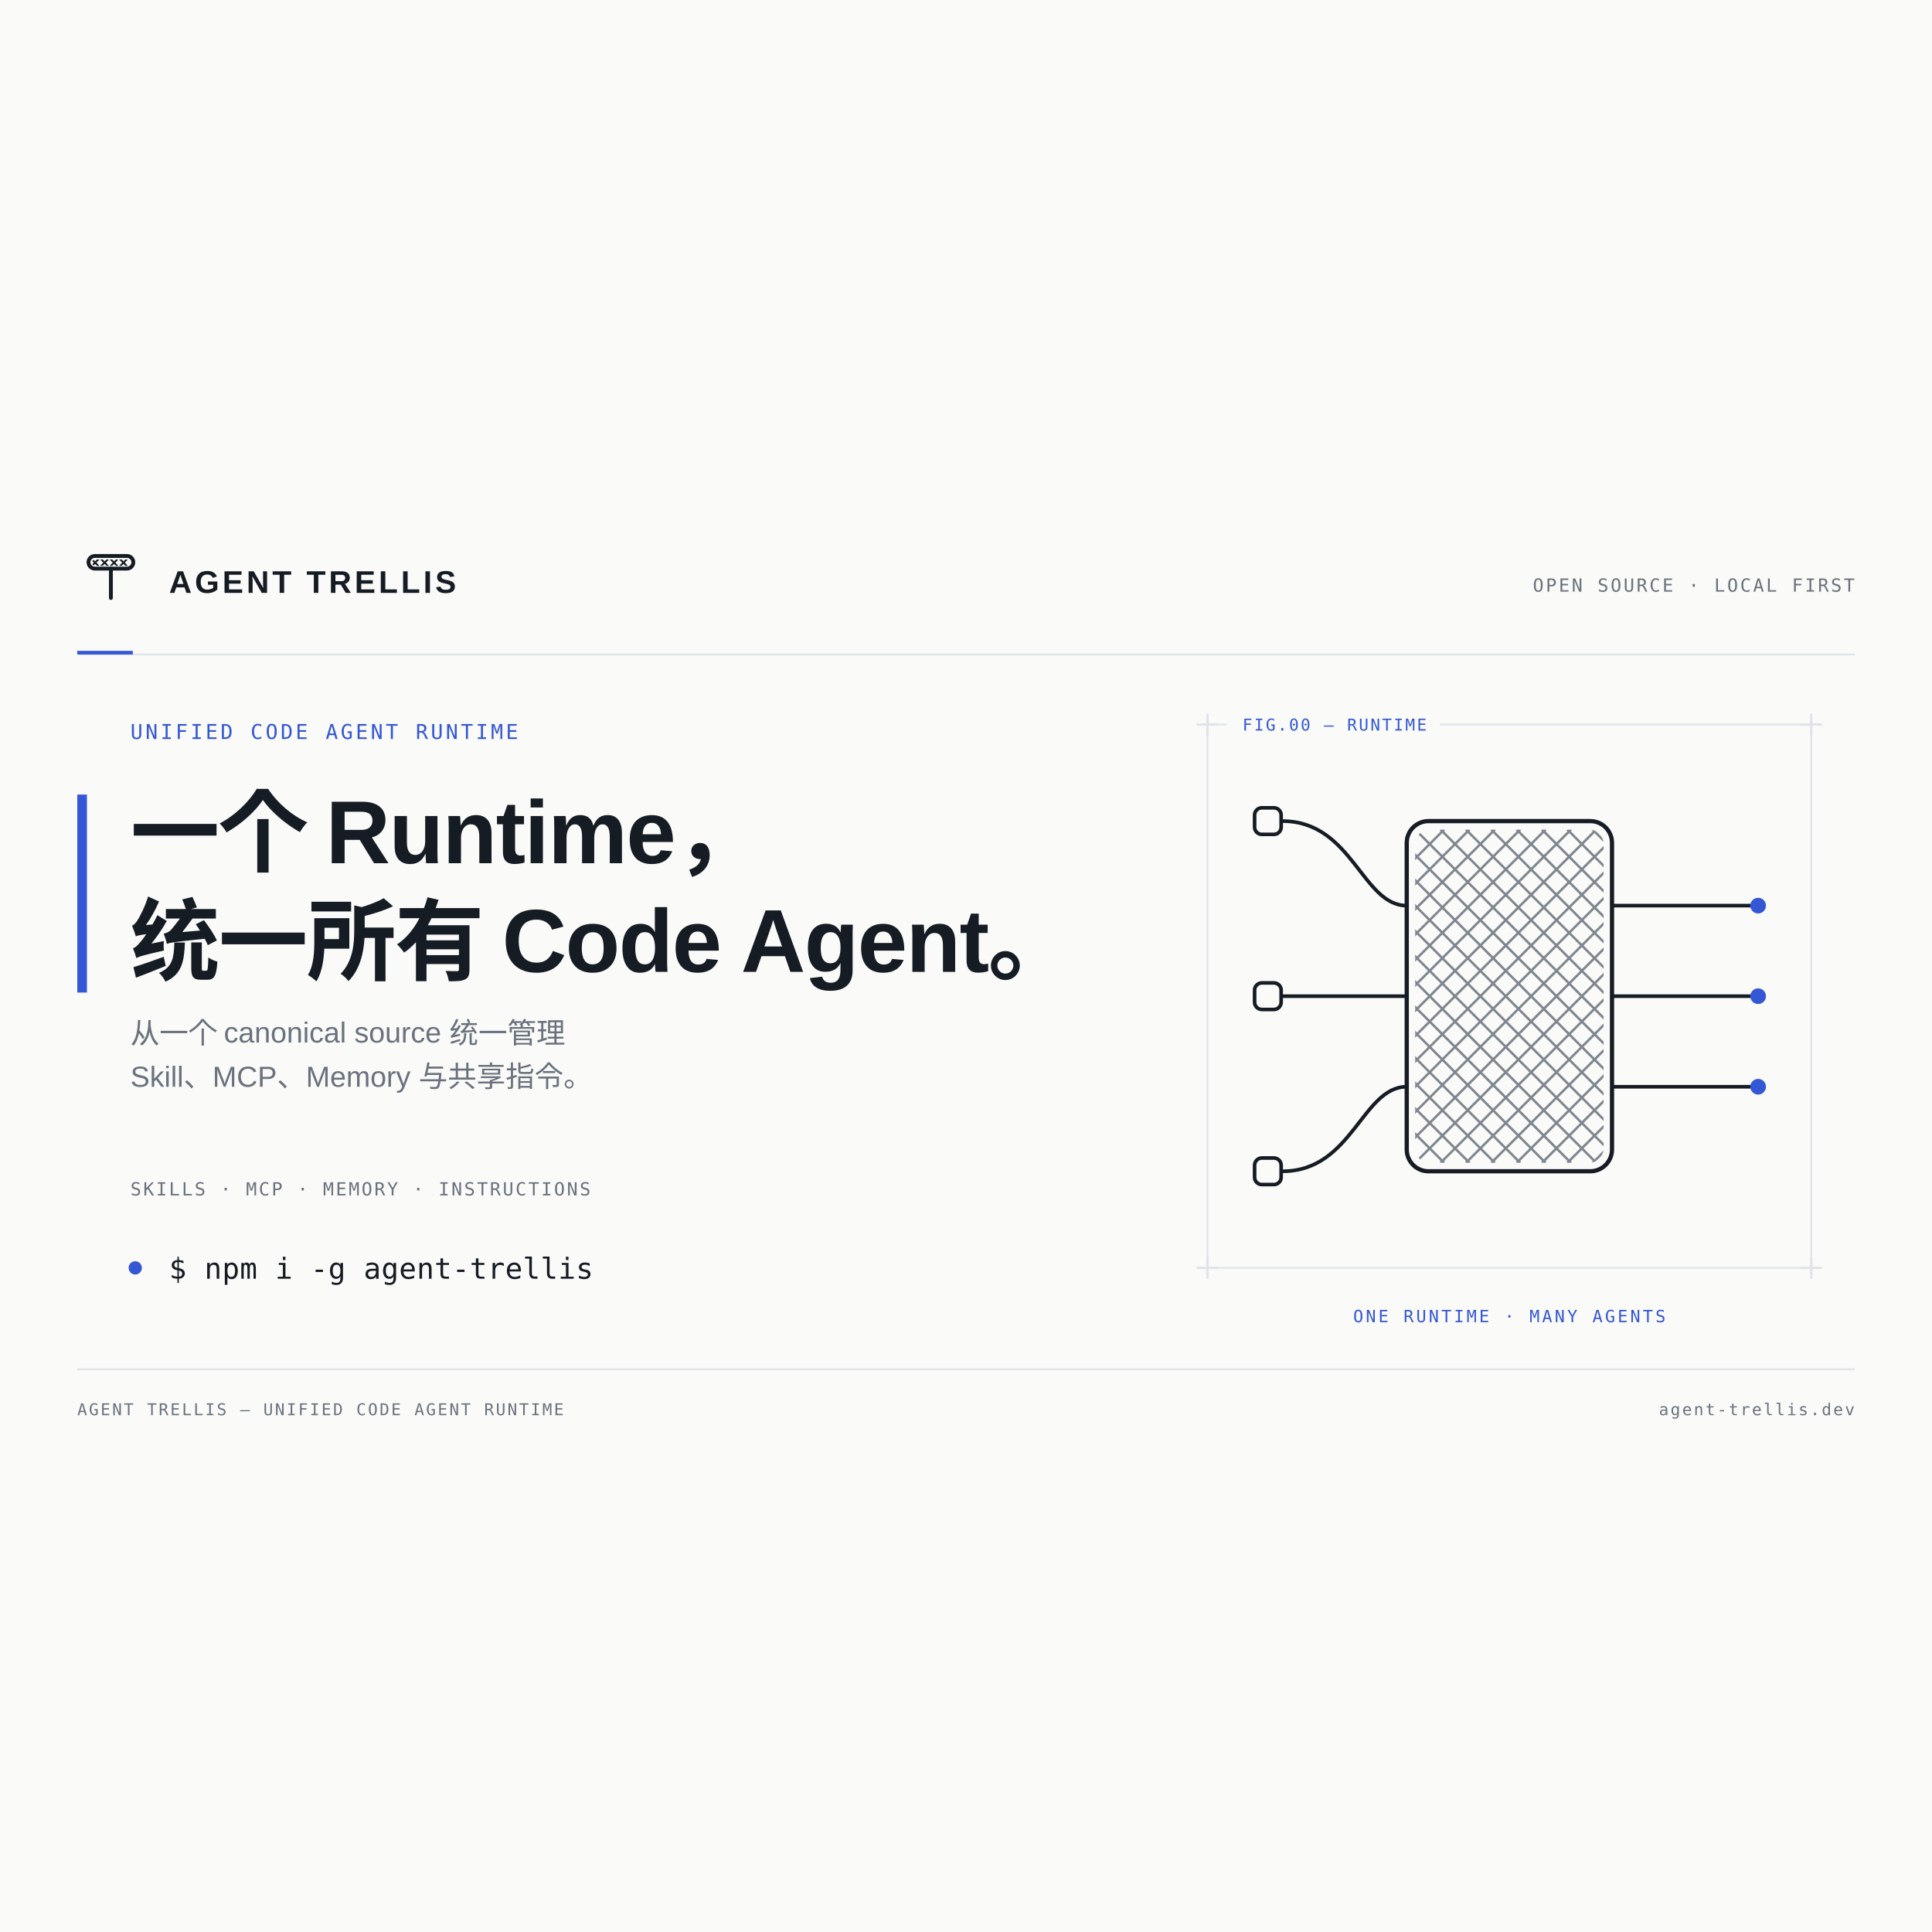
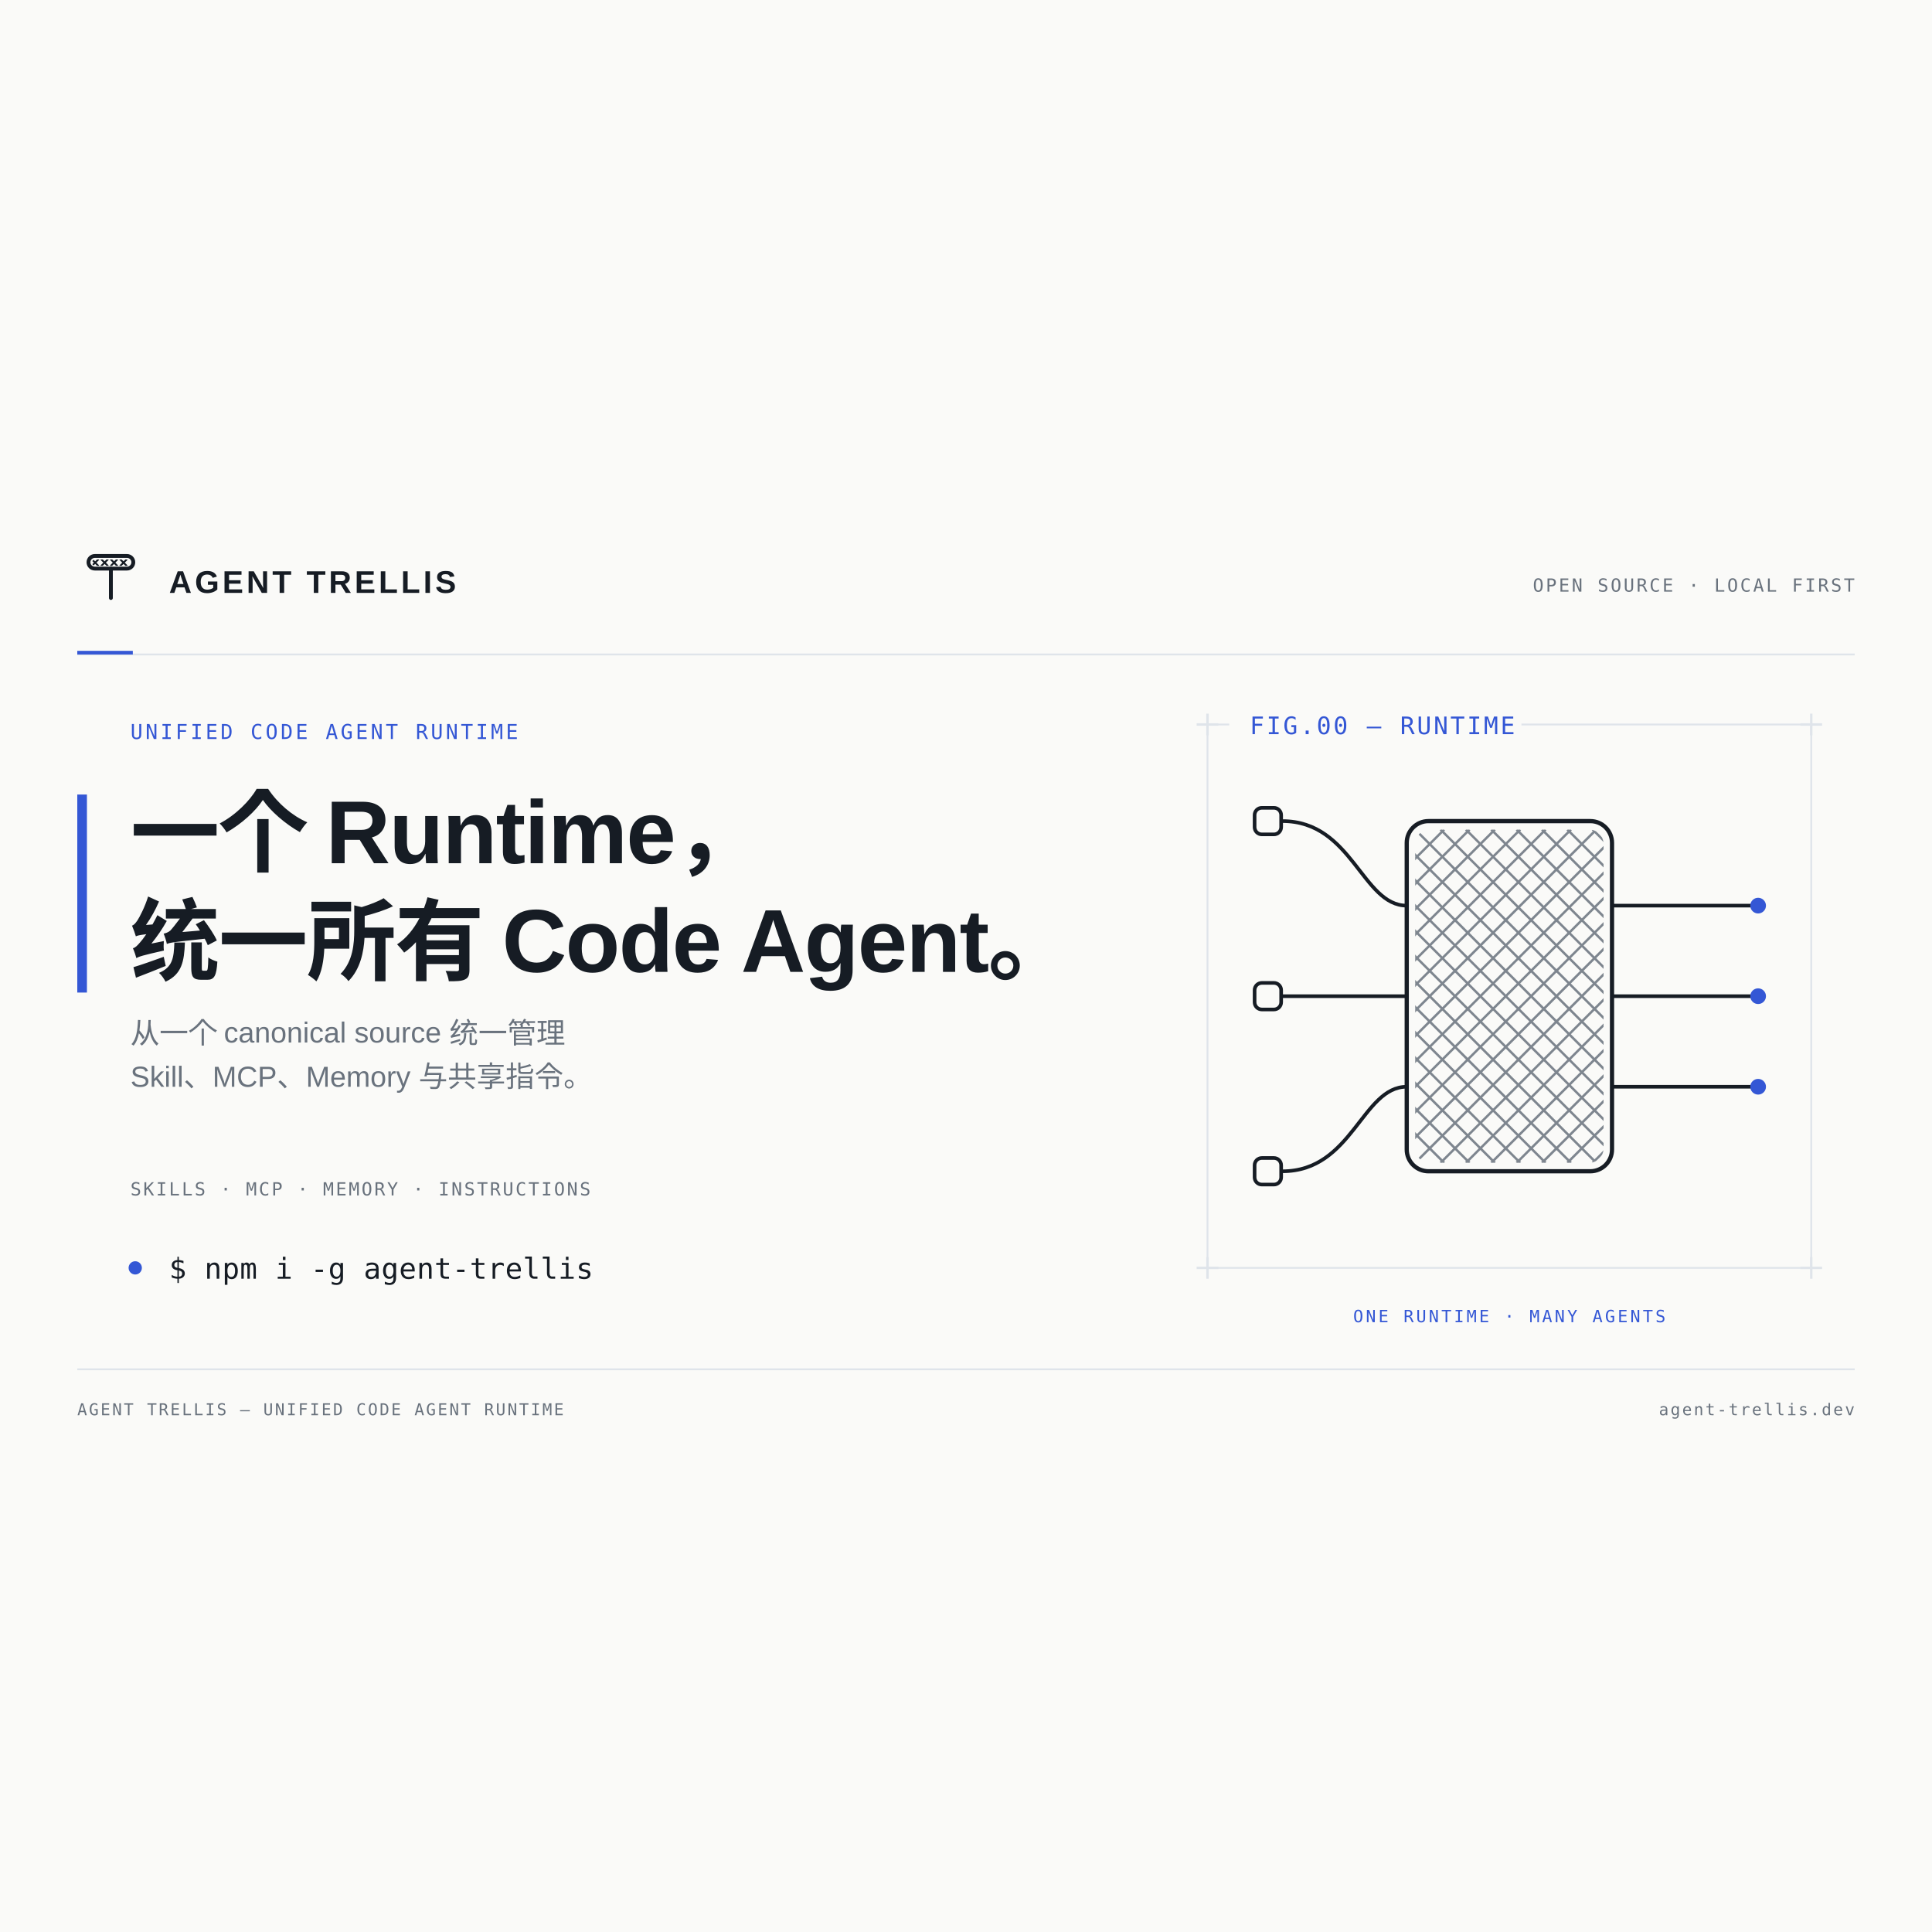
<svg xmlns="http://www.w3.org/2000/svg" width="1600" height="1600" viewBox="0 0 1600 1600">
  <rect width="1600" height="1600" fill="#fafaf8" />
  <g transform="translate(0 350)">
    <g transform="translate(64 100) scale(0.58)" fill="none" stroke="#161c24" stroke-linecap="round">
      <defs>
        <clipPath id="v3-beam-64-100">
          <rect x="21" y="23" width="54" height="9" rx="4.5" />
        </clipPath>
      </defs>
      <rect x="16" y="18" width="64" height="18" rx="9" stroke-width="5.5" />
      <g stroke-width="2.6" clip-path="url(#v3-beam-64-100)">
        <path d="M-60 32 L-51 23" />
        <path d="M-60 23 L-51 32" />
        <path d="M-46.5 32 L-37.5 23" />
        <path d="M-46.5 23 L-37.5 32" />
        <path d="M-33 32 L-24 23" />
        <path d="M-33 23 L-24 32" />
        <path d="M-19.5 32 L-10.5 23" />
        <path d="M-19.5 23 L-10.5 32" />
        <path d="M-6 32 L3 23" />
        <path d="M-6 23 L3 32" />
        <path d="M7.5 32 L16.5 23" />
        <path d="M7.5 23 L16.5 32" />
        <path d="M21 32 L30 23" />
        <path d="M21 23 L30 32" />
        <path d="M34.5 32 L43.5 23" />
        <path d="M34.5 23 L43.5 32" />
        <path d="M48 32 L57 23" />
        <path d="M48 23 L57 32" />
        <path d="M61.5 32 L70.5 23" />
        <path d="M61.5 23 L70.5 32" />
        <path d="M75 32 L84 23" />
        <path d="M75 23 L84 32" />
        <path d="M88.5 32 L97.5 23" />
        <path d="M88.5 23 L97.5 32" />
        <path d="M102 32 L111 23" />
        <path d="M102 23 L111 32" />
      </g>
      <path d="M48 36 V78" stroke-width="5.5" />
    </g>
    <text x="140" y="141" text-anchor="start" font-family="Helvetica Neue, PingFang SC, Arial, sans-serif" font-size="26" font-weight="700" letter-spacing="2.6" fill="#161c24">AGENT TRELLIS</text>
    <text x="1536" y="140" text-anchor="end" font-family="Menlo, SFMono-Regular, monospace" font-size="15" font-weight="400" letter-spacing="1.7" fill="#69727d">OPEN SOURCE · LOCAL FIRST</text>
    <path d="M64 192 H1536" stroke="#dfe4ea" stroke-width="1.5" />
    <rect x="64" y="189" width="46" height="3" fill="#3457d5" />
    <text x="108" y="262" text-anchor="start" font-family="Menlo, SFMono-Regular, monospace" font-size="17" font-weight="400" letter-spacing="2.2" fill="#3457d5">UNIFIED CODE AGENT RUNTIME</text>
    <rect x="64" y="308" width="8" height="164" fill="#3457d5" />
    <text x="108" y="366" text-anchor="start" font-family="Helvetica Neue, PingFang SC, Arial, sans-serif" font-size="74" font-weight="800" letter-spacing="-1" fill="#161c24">一个 Runtime，</text>
    <text x="108" y="456" text-anchor="start" font-family="Helvetica Neue, PingFang SC, Arial, sans-serif" font-size="74" font-weight="800" letter-spacing="-1" fill="#161c24">统一所有 Code Agent。</text>
    <text x="108" y="514" text-anchor="start" font-family="Helvetica Neue, PingFang SC, Arial, sans-serif" font-size="24" font-weight="450" letter-spacing="0" fill="#69727d">从一个 canonical source 统一管理</text>
    <text x="108" y="550" text-anchor="start" font-family="Helvetica Neue, PingFang SC, Arial, sans-serif" font-size="24" font-weight="450" letter-spacing="0" fill="#69727d">Skill、MCP、Memory 与共享指令。</text>
    <text x="108" y="640" text-anchor="start" font-family="Menlo, SFMono-Regular, monospace" font-size="15" font-weight="400" letter-spacing="1.6" fill="#69727d">SKILLS · MCP · MEMORY · INSTRUCTIONS</text>
    <circle cx="112" cy="700" r="5.5" fill="#3457d5" />
    <text x="140" y="709" text-anchor="start" font-family="Menlo, SFMono-Regular, monospace" font-size="24" font-weight="500" letter-spacing="0.2" fill="#161c24">$ npm i -g agent-trellis</text>
    <g>
      <rect x="1000" y="250" width="500" height="450" fill="none" stroke="#dfe4ea" stroke-width="1.5" />
      <path d="M991 250 H1009 M1000 241 V259" fill="none" stroke="#dfe4ea" stroke-width="2" />
      <path d="M1491 250 H1509 M1500 241 V259" fill="none" stroke="#dfe4ea" stroke-width="2" />
      <path d="M991 700 H1009 M1000 691 V709" fill="none" stroke="#dfe4ea" stroke-width="2" />
      <path d="M1491 700 H1509 M1500 691 V709" fill="none" stroke="#dfe4ea" stroke-width="2" />
-       <rect x="1016" y="234" width="176.4" height="32" fill="#fafaf8" />
-       <text x="1029" y="255" text-anchor="start" font-family="Menlo, SFMono-Regular, monospace" font-size="13.5" font-weight="400" letter-spacing="1.5" fill="#3457d5">FIG.00 — RUNTIME</text>
+       <rect x="1018" y="228" width="242" height="44" fill="#fafaf8" />
+       <text x="1035" y="258" text-anchor="start" font-family="Menlo, SFMono-Regular, monospace" font-size="20" font-weight="400" letter-spacing="1.8" fill="#3457d5">FIG.00 — RUNTIME</text>
    </g>
    <g>
      <rect x="1039" y="319" width="22" height="22" rx="6" fill="none" stroke="#161c24" stroke-width="3" />
      <rect x="1039" y="464" width="22" height="22" rx="6" fill="none" stroke="#161c24" stroke-width="3" />
      <rect x="1039" y="609" width="22" height="22" rx="6" fill="none" stroke="#161c24" stroke-width="3" />
      <g fill="none">
        <defs>
          <clipPath id="d-horizontal">
            <rect x="1172" y="337" width="156" height="276" rx="12" />
          </clipPath>
        </defs>
        <rect x="1165" y="330" width="170" height="290" rx="18" stroke="#161c24" stroke-width="3.5" />
        <g clip-path="url(#d-horizontal)" stroke="#69727d" stroke-width="2" opacity="0.85">
          <path d="M710 613 L986 337" />
          <path d="M710 337 L986 613" />
          <path d="M731 613 L1007 337" />
          <path d="M731 337 L1007 613" />
          <path d="M752 613 L1028 337" />
          <path d="M752 337 L1028 613" />
          <path d="M773 613 L1049 337" />
          <path d="M773 337 L1049 613" />
          <path d="M794 613 L1070 337" />
          <path d="M794 337 L1070 613" />
          <path d="M815 613 L1091 337" />
          <path d="M815 337 L1091 613" />
          <path d="M836 613 L1112 337" />
          <path d="M836 337 L1112 613" />
          <path d="M857 613 L1133 337" />
          <path d="M857 337 L1133 613" />
          <path d="M878 613 L1154 337" />
          <path d="M878 337 L1154 613" />
          <path d="M899 613 L1175 337" />
          <path d="M899 337 L1175 613" />
          <path d="M920 613 L1196 337" />
          <path d="M920 337 L1196 613" />
          <path d="M941 613 L1217 337" />
          <path d="M941 337 L1217 613" />
          <path d="M962 613 L1238 337" />
          <path d="M962 337 L1238 613" />
          <path d="M983 613 L1259 337" />
          <path d="M983 337 L1259 613" />
          <path d="M1004 613 L1280 337" />
          <path d="M1004 337 L1280 613" />
          <path d="M1025 613 L1301 337" />
          <path d="M1025 337 L1301 613" />
          <path d="M1046 613 L1322 337" />
          <path d="M1046 337 L1322 613" />
          <path d="M1067 613 L1343 337" />
          <path d="M1067 337 L1343 613" />
          <path d="M1088 613 L1364 337" />
          <path d="M1088 337 L1364 613" />
          <path d="M1109 613 L1385 337" />
          <path d="M1109 337 L1385 613" />
          <path d="M1130 613 L1406 337" />
          <path d="M1130 337 L1406 613" />
          <path d="M1151 613 L1427 337" />
          <path d="M1151 337 L1427 613" />
          <path d="M1172 613 L1448 337" />
          <path d="M1172 337 L1448 613" />
          <path d="M1193 613 L1469 337" />
          <path d="M1193 337 L1469 613" />
          <path d="M1214 613 L1490 337" />
          <path d="M1214 337 L1490 613" />
          <path d="M1235 613 L1511 337" />
          <path d="M1235 337 L1511 613" />
          <path d="M1256 613 L1532 337" />
          <path d="M1256 337 L1532 613" />
          <path d="M1277 613 L1553 337" />
          <path d="M1277 337 L1553 613" />
          <path d="M1298 613 L1574 337" />
          <path d="M1298 337 L1574 613" />
          <path d="M1319 613 L1595 337" />
          <path d="M1319 337 L1595 613" />
          <path d="M1340 613 L1616 337" />
          <path d="M1340 337 L1616 613" />
          <path d="M1361 613 L1637 337" />
          <path d="M1361 337 L1637 613" />
          <path d="M1382 613 L1658 337" />
          <path d="M1382 337 L1658 613" />
          <path d="M1403 613 L1679 337" />
          <path d="M1403 337 L1679 613" />
          <path d="M1424 613 L1700 337" />
          <path d="M1424 337 L1700 613" />
          <path d="M1445 613 L1721 337" />
          <path d="M1445 337 L1721 613" />
          <path d="M1466 613 L1742 337" />
          <path d="M1466 337 L1742 613" />
          <path d="M1487 613 L1763 337" />
          <path d="M1487 337 L1763 613" />
          <path d="M1508 613 L1784 337" />
          <path d="M1508 337 L1784 613" />
          <path d="M1529 613 L1805 337" />
          <path d="M1529 337 L1805 613" />
          <path d="M1550 613 L1826 337" />
          <path d="M1550 337 L1826 613" />
          <path d="M1571 613 L1847 337" />
          <path d="M1571 337 L1847 613" />
          <path d="M1592 613 L1868 337" />
          <path d="M1592 337 L1868 613" />
          <path d="M1613 613 L1889 337" />
          <path d="M1613 337 L1889 613" />
          <path d="M1634 613 L1910 337" />
          <path d="M1634 337 L1910 613" />
        </g>
      </g>
      <g fill="none" stroke="#161c24" stroke-width="3">
        <path d="M1062 330 C 1120 330 1128 400 1165 400" />
        <path d="M1062 475 H1165" />
        <path d="M1062 620 C 1120 620 1128 550 1165 550" />
        <path d="M1335 400 H1450 M1335 475 H1450 M1335 550 H1450" />
      </g>
      <g fill="#3457d5">
        <circle cx="1456" cy="400" r="6.5" />
        <circle cx="1456" cy="475" r="6.5" />
        <circle cx="1456" cy="550" r="6.5" />
      </g>
    </g>
    <text x="1250" y="745" text-anchor="middle" font-family="Menlo, SFMono-Regular, monospace" font-size="14" font-weight="400" letter-spacing="2" fill="#3457d5">ONE RUNTIME · MANY AGENTS</text>
    <path d="M64 784 H1536" stroke="#dfe4ea" stroke-width="1.5" />
    <text x="64" y="822" text-anchor="start" font-family="Menlo, SFMono-Regular, monospace" font-size="13.5" font-weight="400" letter-spacing="1.5" fill="#69727d">AGENT TRELLIS — UNIFIED CODE AGENT RUNTIME</text>
    <text x="1536" y="822" text-anchor="end" font-family="Menlo, SFMono-Regular, monospace" font-size="13.5" font-weight="400" letter-spacing="1.5" fill="#69727d">agent-trellis.dev</text>
  </g>
</svg>
